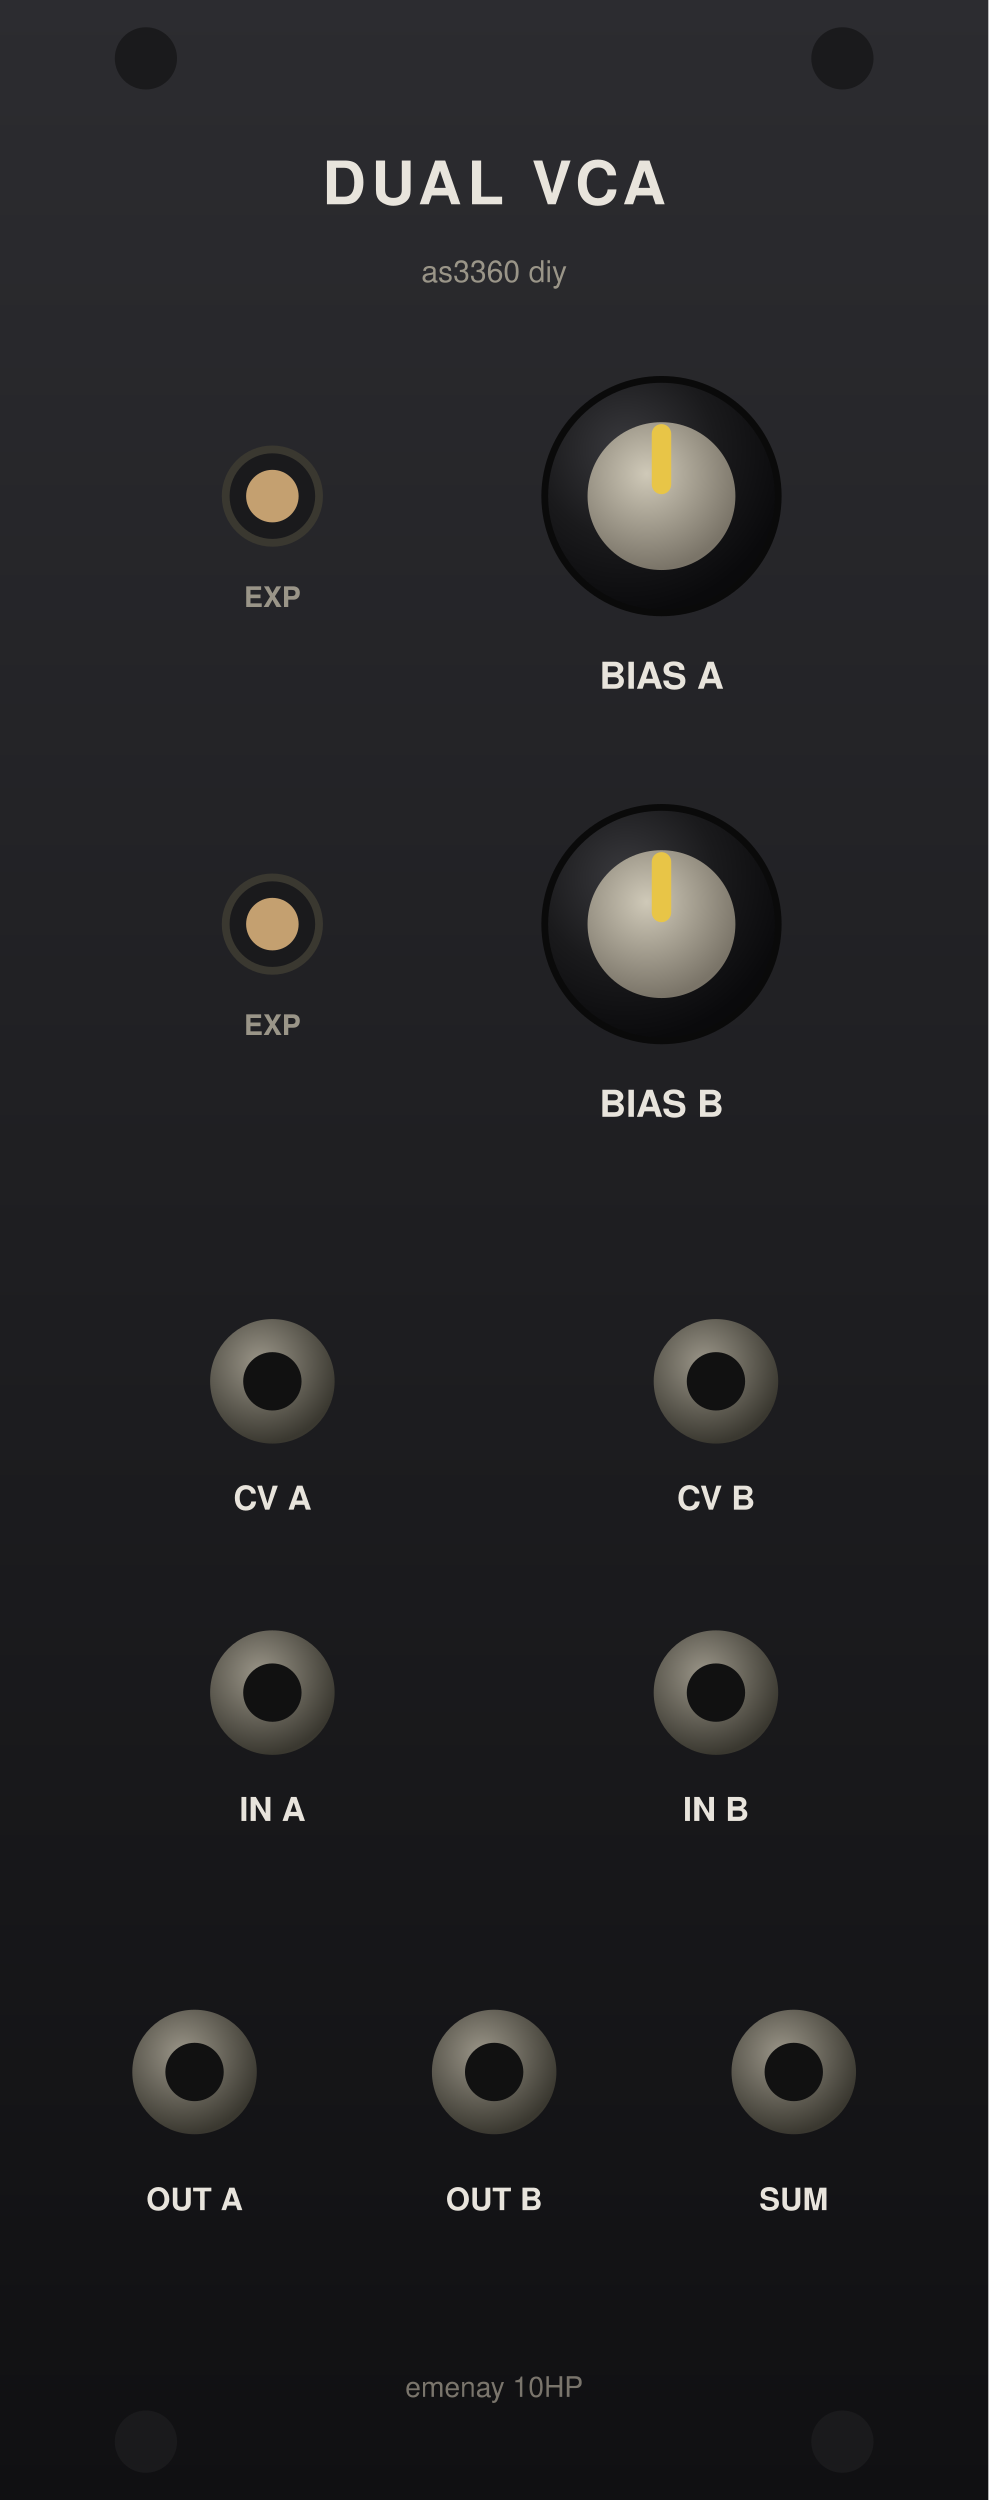
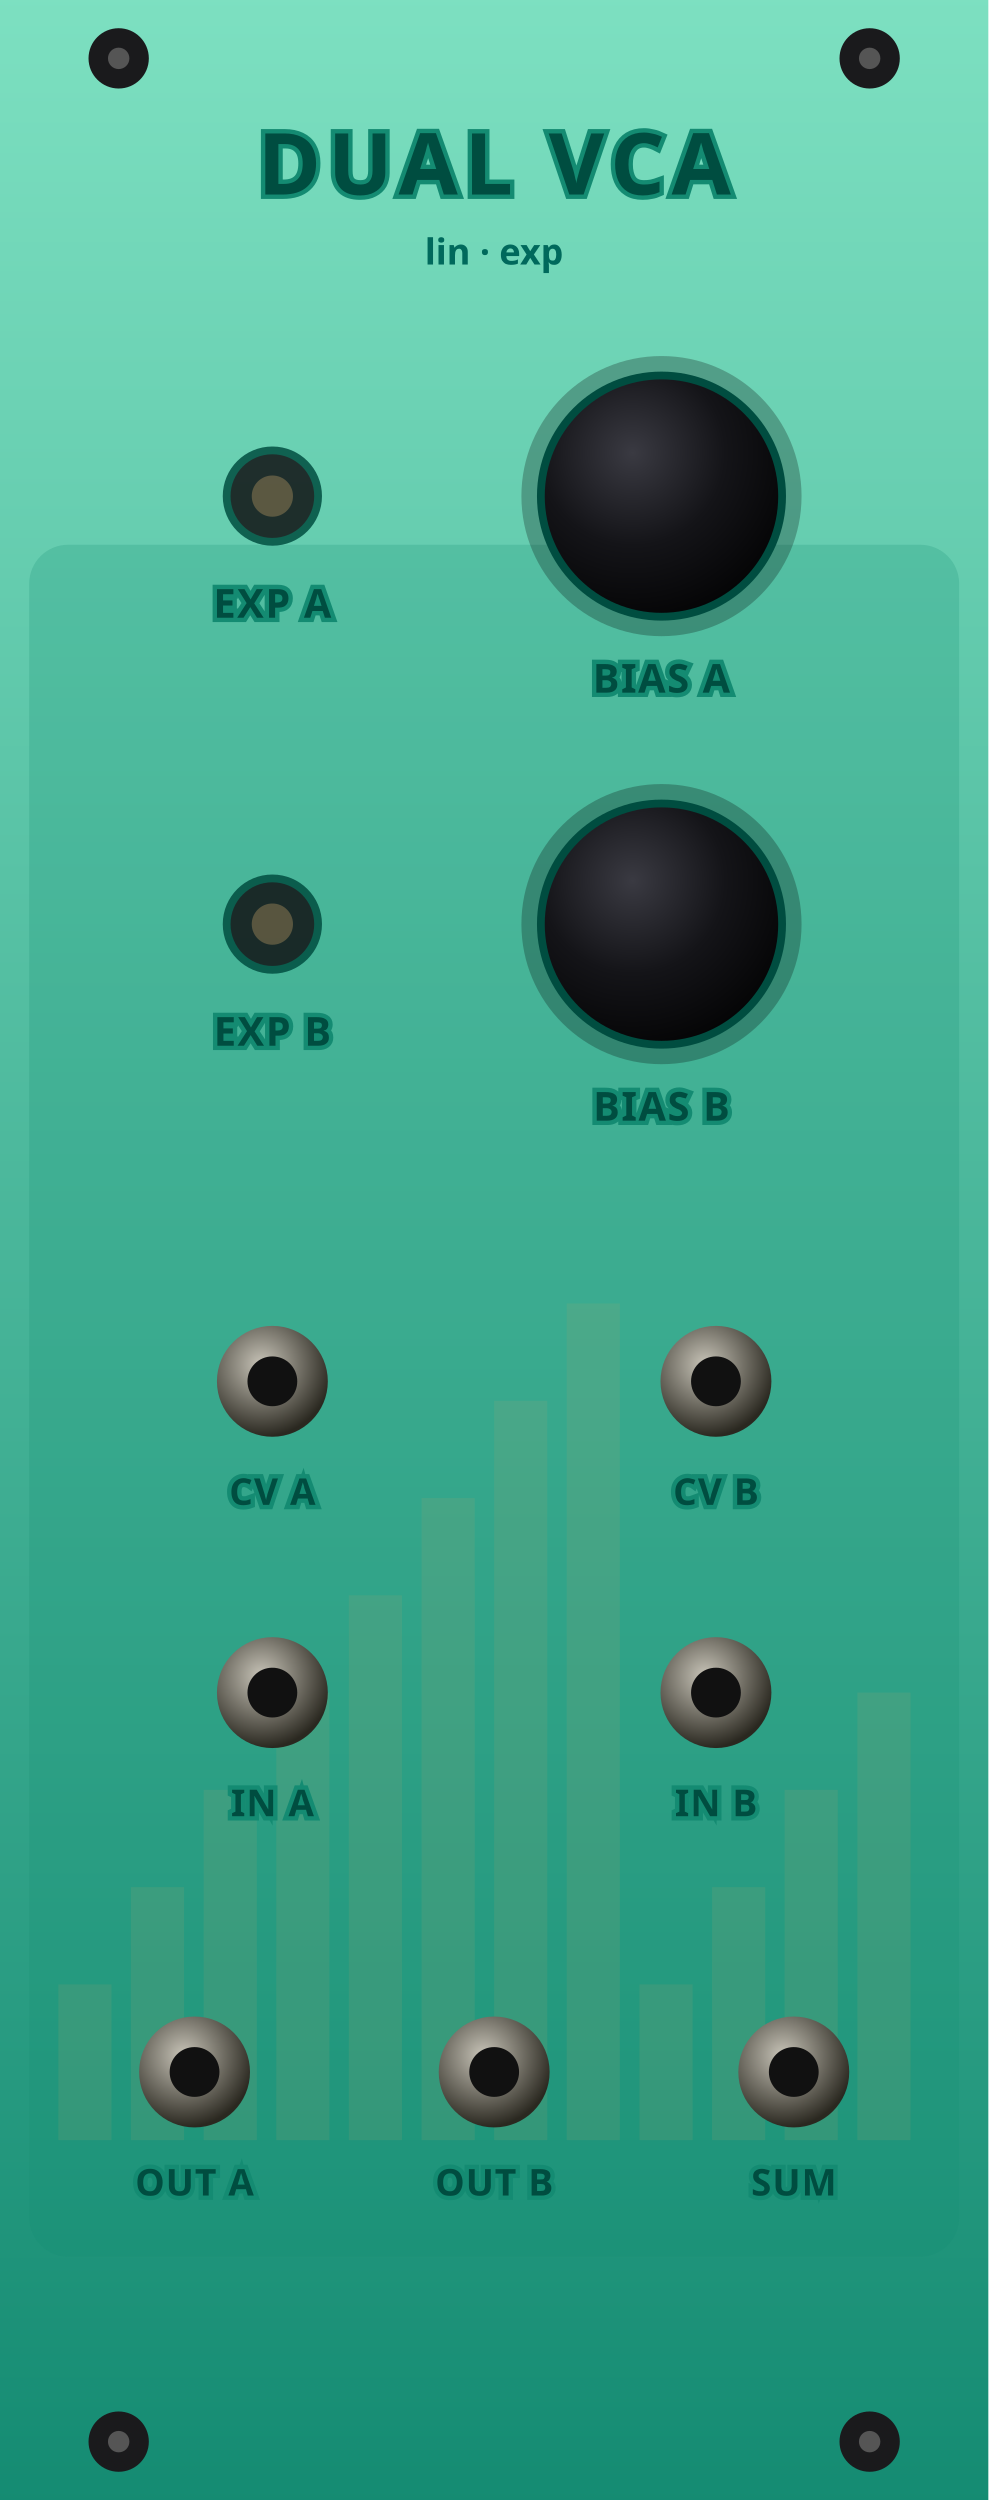
<svg xmlns="http://www.w3.org/2000/svg" width="50.8mm" height="128.5mm" viewBox="0 0 50.8 128.5" preserveAspectRatio="none">
  <defs>
-     <linearGradient id="alu" x1="0" y1="0" x2="0" y2="1">
-       <stop offset="0" stop-color="#2c2c30" />
-       <stop offset="1" stop-color="#101012" />
+     <linearGradient id="dualvcaalu" x1="0" y1="0" x2="0" y2="1">
+       <stop offset="0" stop-color="#7de0c1" />
+       <stop offset="1" stop-color="#148b72" />
    </linearGradient>
-     <radialGradient id="knobBody" cx="35%" cy="30%" r="70%">
-       <stop offset="0" stop-color="#3a3a3e" />
-       <stop offset=".55" stop-color="#1a1a1c" />
-       <stop offset="1" stop-color="#0a0a0c" />
+     <radialGradient id="dualvcawell" cx="38%" cy="32%" r="70%">
+       <stop offset="0" stop-color="#3a3a42" />
+       <stop offset=".55" stop-color="#141418" />
+       <stop offset="1" stop-color="#050506" />
    </radialGradient>
-     <radialGradient id="knobCap" cx="40%" cy="35%" r="65%">
-       <stop offset="0" stop-color="#cfc9b8" />
-       <stop offset="1" stop-color="#7a7468" />
-     </radialGradient>
-     <radialGradient id="jackRing" cx="40%" cy="35%" r="65%">
-       <stop offset="0" stop-color="#9a9588" />
-       <stop offset="1" stop-color="#3a3830" />
+     <radialGradient id="dualvcajack" cx="40%" cy="35%" r="65%">
+       <stop offset="0" stop-color="#c8c4b8" />
+       <stop offset="1" stop-color="#2a2820" />
    </radialGradient>
  </defs>
-   <rect width="50.8" height="128.5" fill="url(#alu)" />
-   <circle cx="7.5" cy="3" r="1.6" fill="#1a1a1c" />
-   <circle cx="43.3" cy="3" r="1.6" fill="#1a1a1c" />
-   <circle cx="7.5" cy="125.5" r="1.6" fill="#1a1a1c" />
-   <circle cx="43.3" cy="125.5" r="1.6" fill="#1a1a1c" />
-   <text x="25.4" y="10.5" text-anchor="middle" font-family="Helvetica, Arial, sans-serif" font-size="3.1" font-weight="700" letter-spacing="0.28" fill="#e8e4dc">DUAL VCA</text>
-   <text x="25.4" y="14.5" text-anchor="middle" font-family="Helvetica, Arial, sans-serif" font-size="1.55" fill="#9a9588">as3360 diy</text>
-   <g transform="translate(34,25.5)">
-     <circle r="6" fill="url(#knobBody)" stroke="#0a0a0a" stroke-width=".35" />
-     <circle r="3.8" fill="url(#knobCap)" />
-     <line x1="0" y1="-3.2" x2="0" y2="-0.6" stroke="#e8c547" stroke-width="1" stroke-linecap="round" />
+   <rect width="50.8" height="128.5" fill="url(#dualvcaalu)" />
+   <g opacity="0.45">
+     <g opacity=".35" fill="#caa769">
+       <rect x="3.00" y="102.0" width="2.73" height="8" />
+       <rect x="6.73" y="97.0" width="2.73" height="13" />
+       <rect x="10.47" y="92.0" width="2.73" height="18" />
+       <rect x="14.20" y="87.0" width="2.73" height="23" />
+       <rect x="17.93" y="82.0" width="2.73" height="28" />
+       <rect x="21.67" y="77.0" width="2.73" height="33" />
+       <rect x="25.40" y="72.0" width="2.73" height="38" />
+       <rect x="29.13" y="67.0" width="2.73" height="43" />
+       <rect x="32.87" y="102.0" width="2.73" height="8" />
+       <rect x="36.60" y="97.0" width="2.73" height="13" />
+       <rect x="40.33" y="92.0" width="2.73" height="18" />
+       <rect x="44.07" y="87.0" width="2.73" height="23" />
+     </g>
  </g>
-   <text x="34" y="35.4" text-anchor="middle" font-family="Helvetica, Arial, sans-serif" font-size="1.9" font-weight="700" fill="#e8e4dc">BIAS A</text>
-   <circle cx="14" cy="25.5" r="2.4" fill="#1a1a1c" stroke="#3a3830" stroke-width=".4" />
-   <circle cx="14" cy="25.5" r="1.35" fill="#c4a070" />
-   <text x="14" y="31.2" text-anchor="middle" font-family="Helvetica, Arial, sans-serif" font-size="1.45" font-weight="700" fill="#9a9588">EXP</text>
-   <g transform="translate(34,47.5)">
-     <circle r="6" fill="url(#knobBody)" stroke="#0a0a0a" stroke-width=".35" />
-     <circle r="3.8" fill="url(#knobCap)" />
-     <line x1="0" y1="-3.2" x2="0" y2="-0.6" stroke="#e8c547" stroke-width="1" stroke-linecap="round" />
-   </g>
-   <text x="34" y="57.4" text-anchor="middle" font-family="Helvetica, Arial, sans-serif" font-size="1.9" font-weight="700" fill="#e8e4dc">BIAS B</text>
-   <circle cx="14" cy="47.5" r="2.4" fill="#1a1a1c" stroke="#3a3830" stroke-width=".4" />
-   <circle cx="14" cy="47.5" r="1.35" fill="#c4a070" />
-   <text x="14" y="53.2" text-anchor="middle" font-family="Helvetica, Arial, sans-serif" font-size="1.45" font-weight="700" fill="#9a9588">EXP</text>
-   <g transform="translate(14,71)">
-     <circle r="3.2" fill="url(#jackRing)" />
-     <circle r="1.5" fill="#111" />
-   </g>
-   <text x="14" y="77.6" text-anchor="middle" font-family="Helvetica, Arial, sans-serif" font-size="1.7" font-weight="700" fill="#e8e4dc">CV A</text>
-   <g transform="translate(36.8,71)">
-     <circle r="3.2" fill="url(#jackRing)" />
-     <circle r="1.5" fill="#111" />
-   </g>
-   <text x="36.8" y="77.6" text-anchor="middle" font-family="Helvetica, Arial, sans-serif" font-size="1.7" font-weight="700" fill="#e8e4dc">CV B</text>
-   <g transform="translate(14,87)">
-     <circle r="3.2" fill="url(#jackRing)" />
-     <circle r="1.5" fill="#111" />
-   </g>
-   <text x="14" y="93.6" text-anchor="middle" font-family="Helvetica, Arial, sans-serif" font-size="1.7" font-weight="700" fill="#e8e4dc">IN A</text>
-   <g transform="translate(36.8,87)">
-     <circle r="3.2" fill="url(#jackRing)" />
-     <circle r="1.5" fill="#111" />
-   </g>
-   <text x="36.8" y="93.6" text-anchor="middle" font-family="Helvetica, Arial, sans-serif" font-size="1.7" font-weight="700" fill="#e8e4dc">IN B</text>
-   <g transform="translate(10,106.5)">
-     <circle r="3.2" fill="url(#jackRing)" />
-     <circle r="1.5" fill="#111" />
-   </g>
-   <text x="10" y="113.6" text-anchor="middle" font-family="Helvetica, Arial, sans-serif" font-size="1.6" font-weight="700" fill="#e8e4dc">OUT A</text>
-   <g transform="translate(25.4,106.5)">
-     <circle r="3.2" fill="url(#jackRing)" />
-     <circle r="1.5" fill="#111" />
-   </g>
-   <text x="25.4" y="113.6" text-anchor="middle" font-family="Helvetica, Arial, sans-serif" font-size="1.6" font-weight="700" fill="#e8e4dc">OUT B</text>
-   <g transform="translate(40.8,106.5)">
-     <circle r="3.2" fill="url(#jackRing)" />
-     <circle r="1.5" fill="#111" />
-   </g>
-   <text x="40.8" y="113.6" text-anchor="middle" font-family="Helvetica, Arial, sans-serif" font-size="1.6" font-weight="700" fill="#e8e4dc">SUM</text>
-   <text x="25.4" y="123.2" text-anchor="middle" font-family="Helvetica, Arial, sans-serif" font-size="1.45" fill="#7a756c">emenay 10HP</text>
+   <rect x="1.5" y="28" width="47.80" height="88" rx="2" fill="#148b72" opacity=".22" />
+   <circle cx="6.1" cy="3" r="1.55" fill="#1a1a1c" />
+   <circle cx="6.1" cy="3" r=".55" fill="#555" />
+   <circle cx="44.7" cy="3" r="1.55" fill="#1a1a1c" />
+   <circle cx="44.7" cy="3" r=".55" fill="#555" />
+   <circle cx="6.1" cy="125.5" r="1.55" fill="#1a1a1c" />
+   <circle cx="6.1" cy="125.5" r=".55" fill="#555" />
+   <circle cx="44.7" cy="125.5" r="1.55" fill="#1a1a1c" />
+   <circle cx="44.7" cy="125.5" r=".55" fill="#555" />
+   <text x="25.40" y="10" text-anchor="middle" font-family="&quot;Gill Sans&quot;, &quot;Trebuchet MS&quot;, &quot;Segoe UI&quot;, sans-serif" font-size="4.4" letter-spacing="0.35" font-weight="900" fill="#004d40" stroke="#148b72" stroke-width="0.45" paint-order="stroke fill">DUAL VCA</text>
+   <text x="25.40" y="13.6" text-anchor="middle" font-family="&quot;Gill Sans&quot;, &quot;Trebuchet MS&quot;, &quot;Segoe UI&quot;, sans-serif" font-size="1.85" font-weight="600" fill="#00695c">lin · exp</text>
+   <circle cx="34.00" cy="25.50" r="7.20" fill="#000" opacity=".25" />
+   <circle cx="34.00" cy="25.50" r="6.20" fill="url(#dualvcawell)" stroke="#004d40" stroke-width=".4" />
+   <text x="34.00" y="35.60" text-anchor="middle" font-family="&quot;Gill Sans&quot;, &quot;Trebuchet MS&quot;, &quot;Segoe UI&quot;, sans-serif" font-size="2.05" letter-spacing="0.08" font-weight="700" fill="#004d40" stroke="#148b72" stroke-width="0.45" paint-order="stroke fill">BIAS A</text>
+   <circle cx="34.00" cy="47.50" r="7.20" fill="#000" opacity=".25" />
+   <circle cx="34.00" cy="47.50" r="6.20" fill="url(#dualvcawell)" stroke="#004d40" stroke-width=".4" />
+   <text x="34.00" y="57.60" text-anchor="middle" font-family="&quot;Gill Sans&quot;, &quot;Trebuchet MS&quot;, &quot;Segoe UI&quot;, sans-serif" font-size="2.05" letter-spacing="0.08" font-weight="700" fill="#004d40" stroke="#148b72" stroke-width="0.45" paint-order="stroke fill">BIAS B</text>
+   <circle cx="14.00" cy="25.50" r="2.35" fill="#121214" stroke="#004d40" stroke-width=".4" opacity=".85" />
+   <circle cx="14.00" cy="25.50" r="1.06" fill="#caa769" opacity=".35" />
+   <text x="14.00" y="31.75" text-anchor="middle" font-family="&quot;Gill Sans&quot;, &quot;Trebuchet MS&quot;, &quot;Segoe UI&quot;, sans-serif" font-size="2.05" letter-spacing="0.08" font-weight="700" fill="#004d40" stroke="#148b72" stroke-width="0.45" paint-order="stroke fill">EXP A</text>
+   <circle cx="14.00" cy="47.50" r="2.35" fill="#121214" stroke="#004d40" stroke-width=".4" opacity=".85" />
+   <circle cx="14.00" cy="47.50" r="1.06" fill="#caa769" opacity=".35" />
+   <text x="14.00" y="53.75" text-anchor="middle" font-family="&quot;Gill Sans&quot;, &quot;Trebuchet MS&quot;, &quot;Segoe UI&quot;, sans-serif" font-size="2.05" letter-spacing="0.08" font-weight="700" fill="#004d40" stroke="#148b72" stroke-width="0.45" paint-order="stroke fill">EXP B</text>
+   <circle cx="14.00" cy="71.00" r="2.85" fill="url(#dualvcajack)" />
+   <circle cx="14.00" cy="71.00" r="1.28" fill="#111" />
+   <text x="14.00" y="77.35" text-anchor="middle" font-family="&quot;Gill Sans&quot;, &quot;Trebuchet MS&quot;, &quot;Segoe UI&quot;, sans-serif" font-size="1.9" letter-spacing="0.06" font-weight="700" fill="#004d40" stroke="#148b72" stroke-width="0.45" paint-order="stroke fill">CV A</text>
+   <circle cx="36.80" cy="71.00" r="2.85" fill="url(#dualvcajack)" />
+   <circle cx="36.80" cy="71.00" r="1.28" fill="#111" />
+   <text x="36.80" y="77.35" text-anchor="middle" font-family="&quot;Gill Sans&quot;, &quot;Trebuchet MS&quot;, &quot;Segoe UI&quot;, sans-serif" font-size="1.9" letter-spacing="0.06" font-weight="700" fill="#004d40" stroke="#148b72" stroke-width="0.45" paint-order="stroke fill">CV B</text>
+   <circle cx="14.00" cy="87.00" r="2.85" fill="url(#dualvcajack)" />
+   <circle cx="14.00" cy="87.00" r="1.28" fill="#111" />
+   <text x="14.00" y="93.35" text-anchor="middle" font-family="&quot;Gill Sans&quot;, &quot;Trebuchet MS&quot;, &quot;Segoe UI&quot;, sans-serif" font-size="1.9" letter-spacing="0.06" font-weight="700" fill="#004d40" stroke="#148b72" stroke-width="0.45" paint-order="stroke fill">IN A</text>
+   <circle cx="36.80" cy="87.00" r="2.85" fill="url(#dualvcajack)" />
+   <circle cx="36.80" cy="87.00" r="1.28" fill="#111" />
+   <text x="36.80" y="93.35" text-anchor="middle" font-family="&quot;Gill Sans&quot;, &quot;Trebuchet MS&quot;, &quot;Segoe UI&quot;, sans-serif" font-size="1.9" letter-spacing="0.06" font-weight="700" fill="#004d40" stroke="#148b72" stroke-width="0.45" paint-order="stroke fill">IN B</text>
+   <circle cx="10.00" cy="106.50" r="2.85" fill="url(#dualvcajack)" />
+   <circle cx="10.00" cy="106.50" r="1.28" fill="#111" />
+   <text x="10.00" y="112.85" text-anchor="middle" font-family="&quot;Gill Sans&quot;, &quot;Trebuchet MS&quot;, &quot;Segoe UI&quot;, sans-serif" font-size="1.9" letter-spacing="0.06" font-weight="700" fill="#004d40" stroke="#148b72" stroke-width="0.45" paint-order="stroke fill">OUT A</text>
+   <circle cx="25.40" cy="106.50" r="2.85" fill="url(#dualvcajack)" />
+   <circle cx="25.40" cy="106.50" r="1.28" fill="#111" />
+   <text x="25.40" y="112.85" text-anchor="middle" font-family="&quot;Gill Sans&quot;, &quot;Trebuchet MS&quot;, &quot;Segoe UI&quot;, sans-serif" font-size="1.9" letter-spacing="0.06" font-weight="700" fill="#004d40" stroke="#148b72" stroke-width="0.45" paint-order="stroke fill">OUT B</text>
+   <circle cx="40.80" cy="106.50" r="2.85" fill="url(#dualvcajack)" />
+   <circle cx="40.80" cy="106.50" r="1.28" fill="#111" />
+   <text x="40.80" y="112.85" text-anchor="middle" font-family="&quot;Gill Sans&quot;, &quot;Trebuchet MS&quot;, &quot;Segoe UI&quot;, sans-serif" font-size="1.9" letter-spacing="0.06" font-weight="700" fill="#004d40" stroke="#148b72" stroke-width="0.45" paint-order="stroke fill">SUM</text>
</svg>
